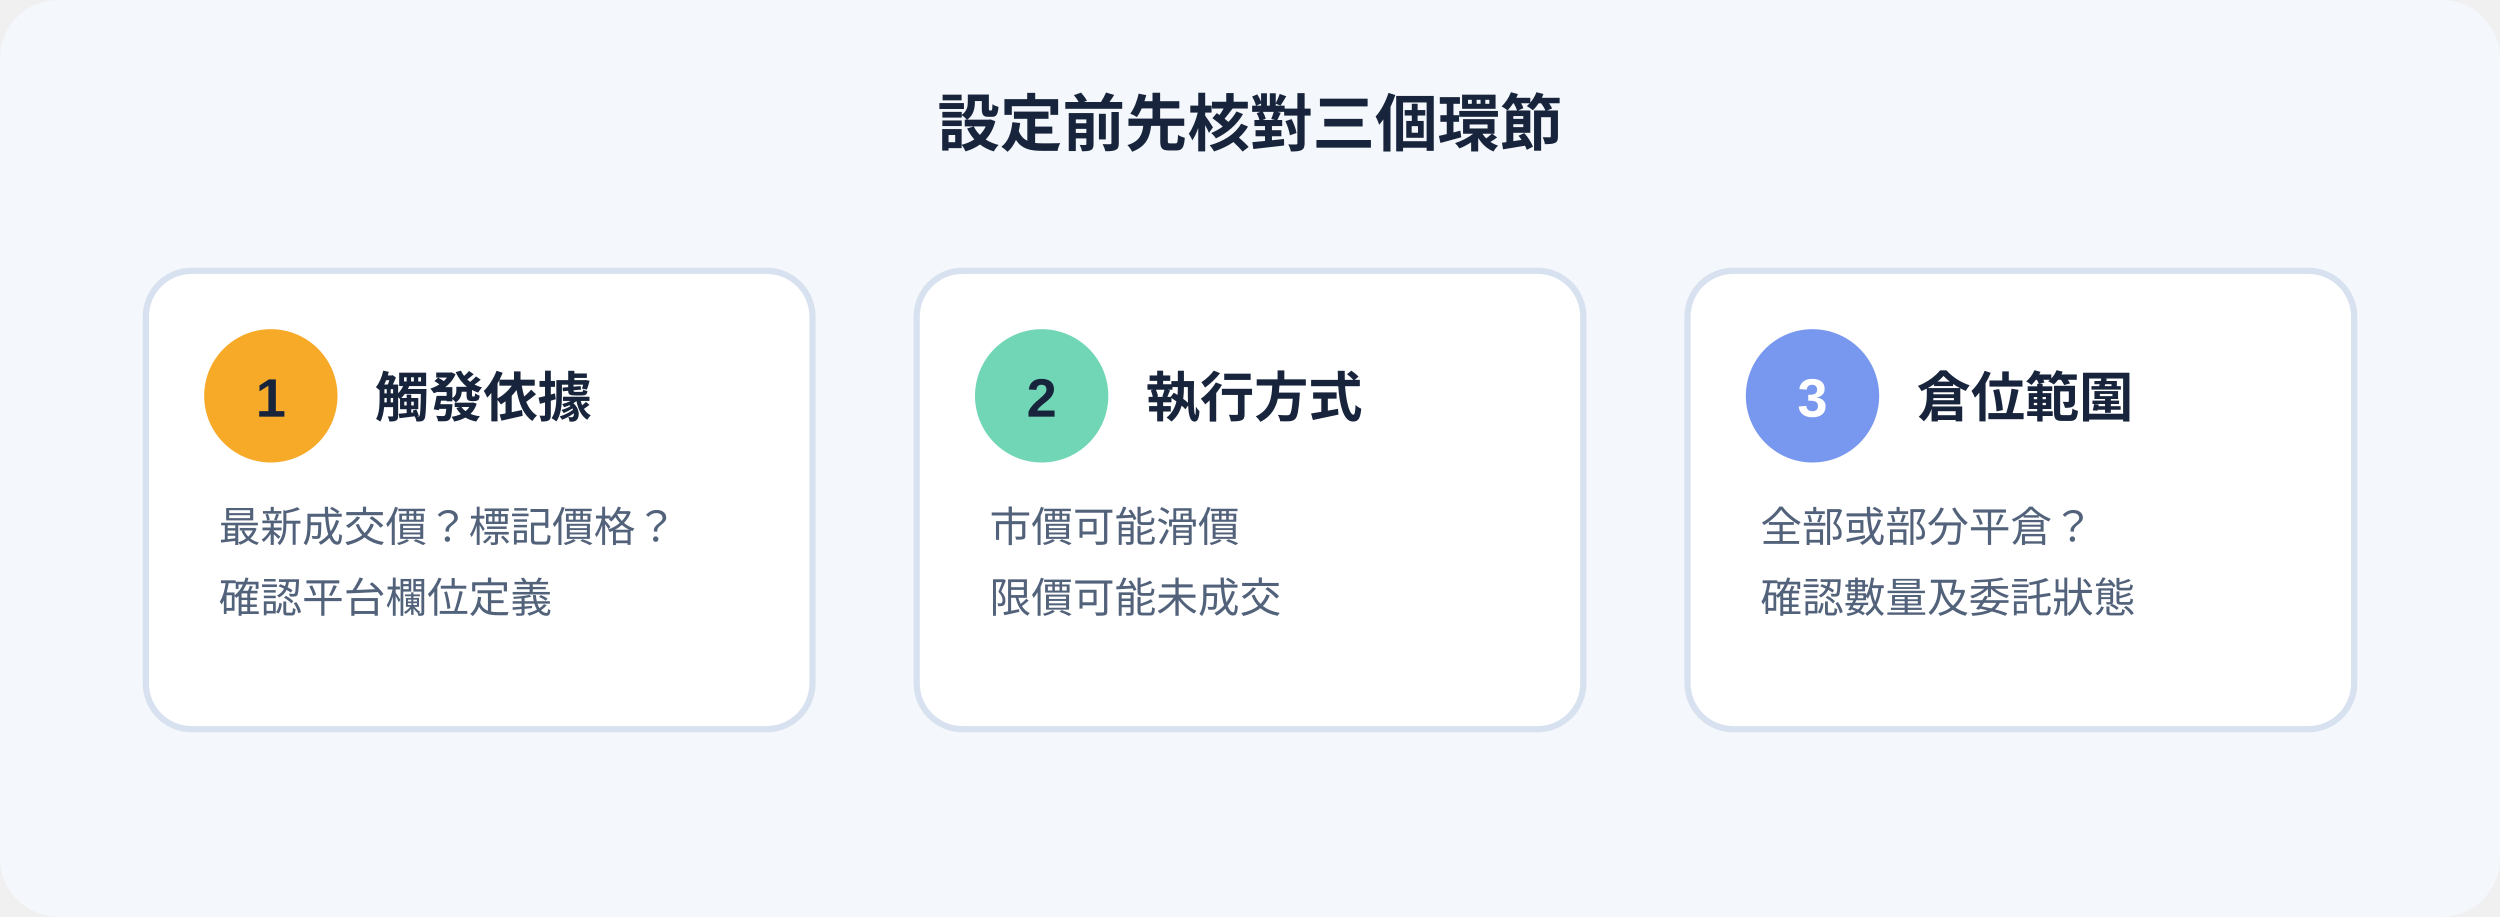
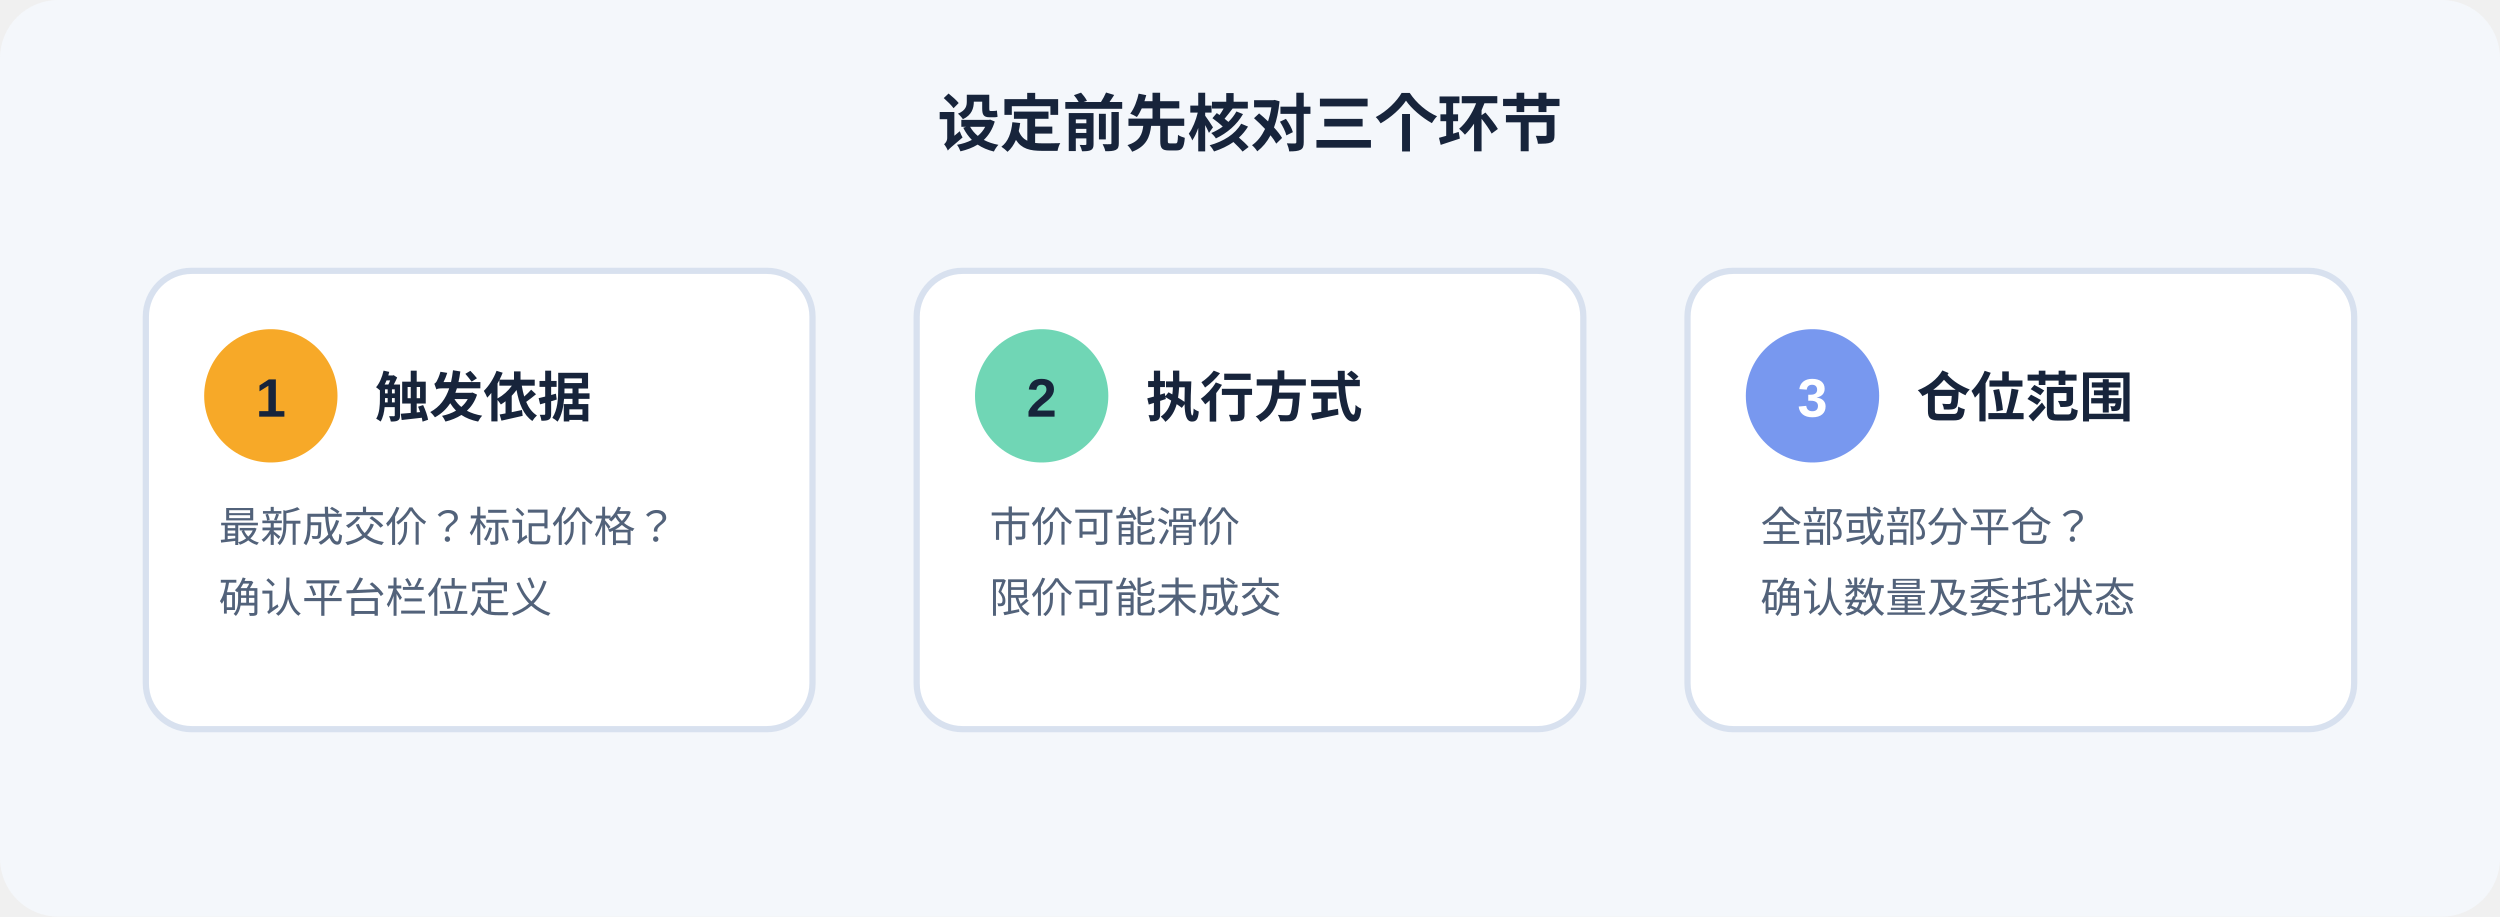
<svg xmlns="http://www.w3.org/2000/svg" width="1200" height="440" viewBox="0 0 1200 440">
  <rect width="1200" height="440" rx="28" fill="#f4f7fb" />
-   <text x="600" y="70" text-anchor="middle" font-family="Arial,sans-serif" font-size="30" font-weight="700" fill="#17243b">設定前先核對三個環節</text>
+   <text x="600" y="70" text-anchor="middle" font-family="Arial,sans-serif" font-size="30" font-weight="700" fill="#17243b">设定前先核对三个环节</text>
  <g font-family="Arial,sans-serif">
    <rect x="70" y="130" width="320" height="220" rx="22" fill="#fff" stroke="#d8e1ef" stroke-width="3" />
    <circle cx="130" cy="190" r="32" fill="#f7a928" />
    <text x="130" y="200" text-anchor="middle" font-size="26" font-weight="700" fill="#17243b">1</text>
-     <text x="180" y="200" font-size="26" font-weight="700" fill="#17243b">觸發依據</text>
-     <text x="105" y="260" font-size="20" fill="#52627a">最新成交價？標記價格？</text>
-     <text x="105" y="294" font-size="20" fill="#52627a">確認平台欄位定義</text>
+     <text x="180" y="200" font-size="26" font-weight="700" fill="#17243b">触发依据</text>
+     <text x="105" y="260" font-size="20" fill="#52627a">最新成交价？标记价格？</text>
+     <text x="105" y="294" font-size="20" fill="#52627a">确认平台栏位定义</text>
    <rect x="440" y="130" width="320" height="220" rx="22" fill="#fff" stroke="#d8e1ef" stroke-width="3" />
    <circle cx="500" cy="190" r="32" fill="#70d6b5" />
    <text x="500" y="200" text-anchor="middle" font-size="26" font-weight="700" fill="#17243b">2</text>
-     <text x="550" y="200" font-size="26" font-weight="700" fill="#17243b">執行方式</text>
-     <text x="475" y="260" font-size="20" fill="#52627a">市價可能滑價</text>
-     <text x="475" y="294" font-size="20" fill="#52627a">限價可能未成交</text>
+     <text x="550" y="200" font-size="26" font-weight="700" fill="#17243b">执行方式</text>
+     <text x="475" y="260" font-size="20" fill="#52627a">市价可能滑价</text>
+     <text x="475" y="294" font-size="20" fill="#52627a">限价可能未成交</text>
    <rect x="810" y="130" width="320" height="220" rx="22" fill="#fff" stroke="#d8e1ef" stroke-width="3" />
    <circle cx="870" cy="190" r="32" fill="#7898ef" />
    <text x="870" y="200" text-anchor="middle" font-size="26" font-weight="700" fill="#fff">3</text>
-     <text x="920" y="200" font-size="26" font-weight="700" fill="#17243b">倉位範圍</text>
-     <text x="845" y="260" font-size="20" fill="#52627a">全部或部分平倉？</text>
-     <text x="845" y="294" font-size="20" fill="#52627a">確認數量及委託狀態</text>
+     <text x="920" y="200" font-size="26" font-weight="700" fill="#17243b">仓位范围</text>
+     <text x="845" y="260" font-size="20" fill="#52627a">全部或部分平仓？</text>
+     <text x="845" y="294" font-size="20" fill="#52627a">确认数量及委托状态</text>
  </g>
</svg>
